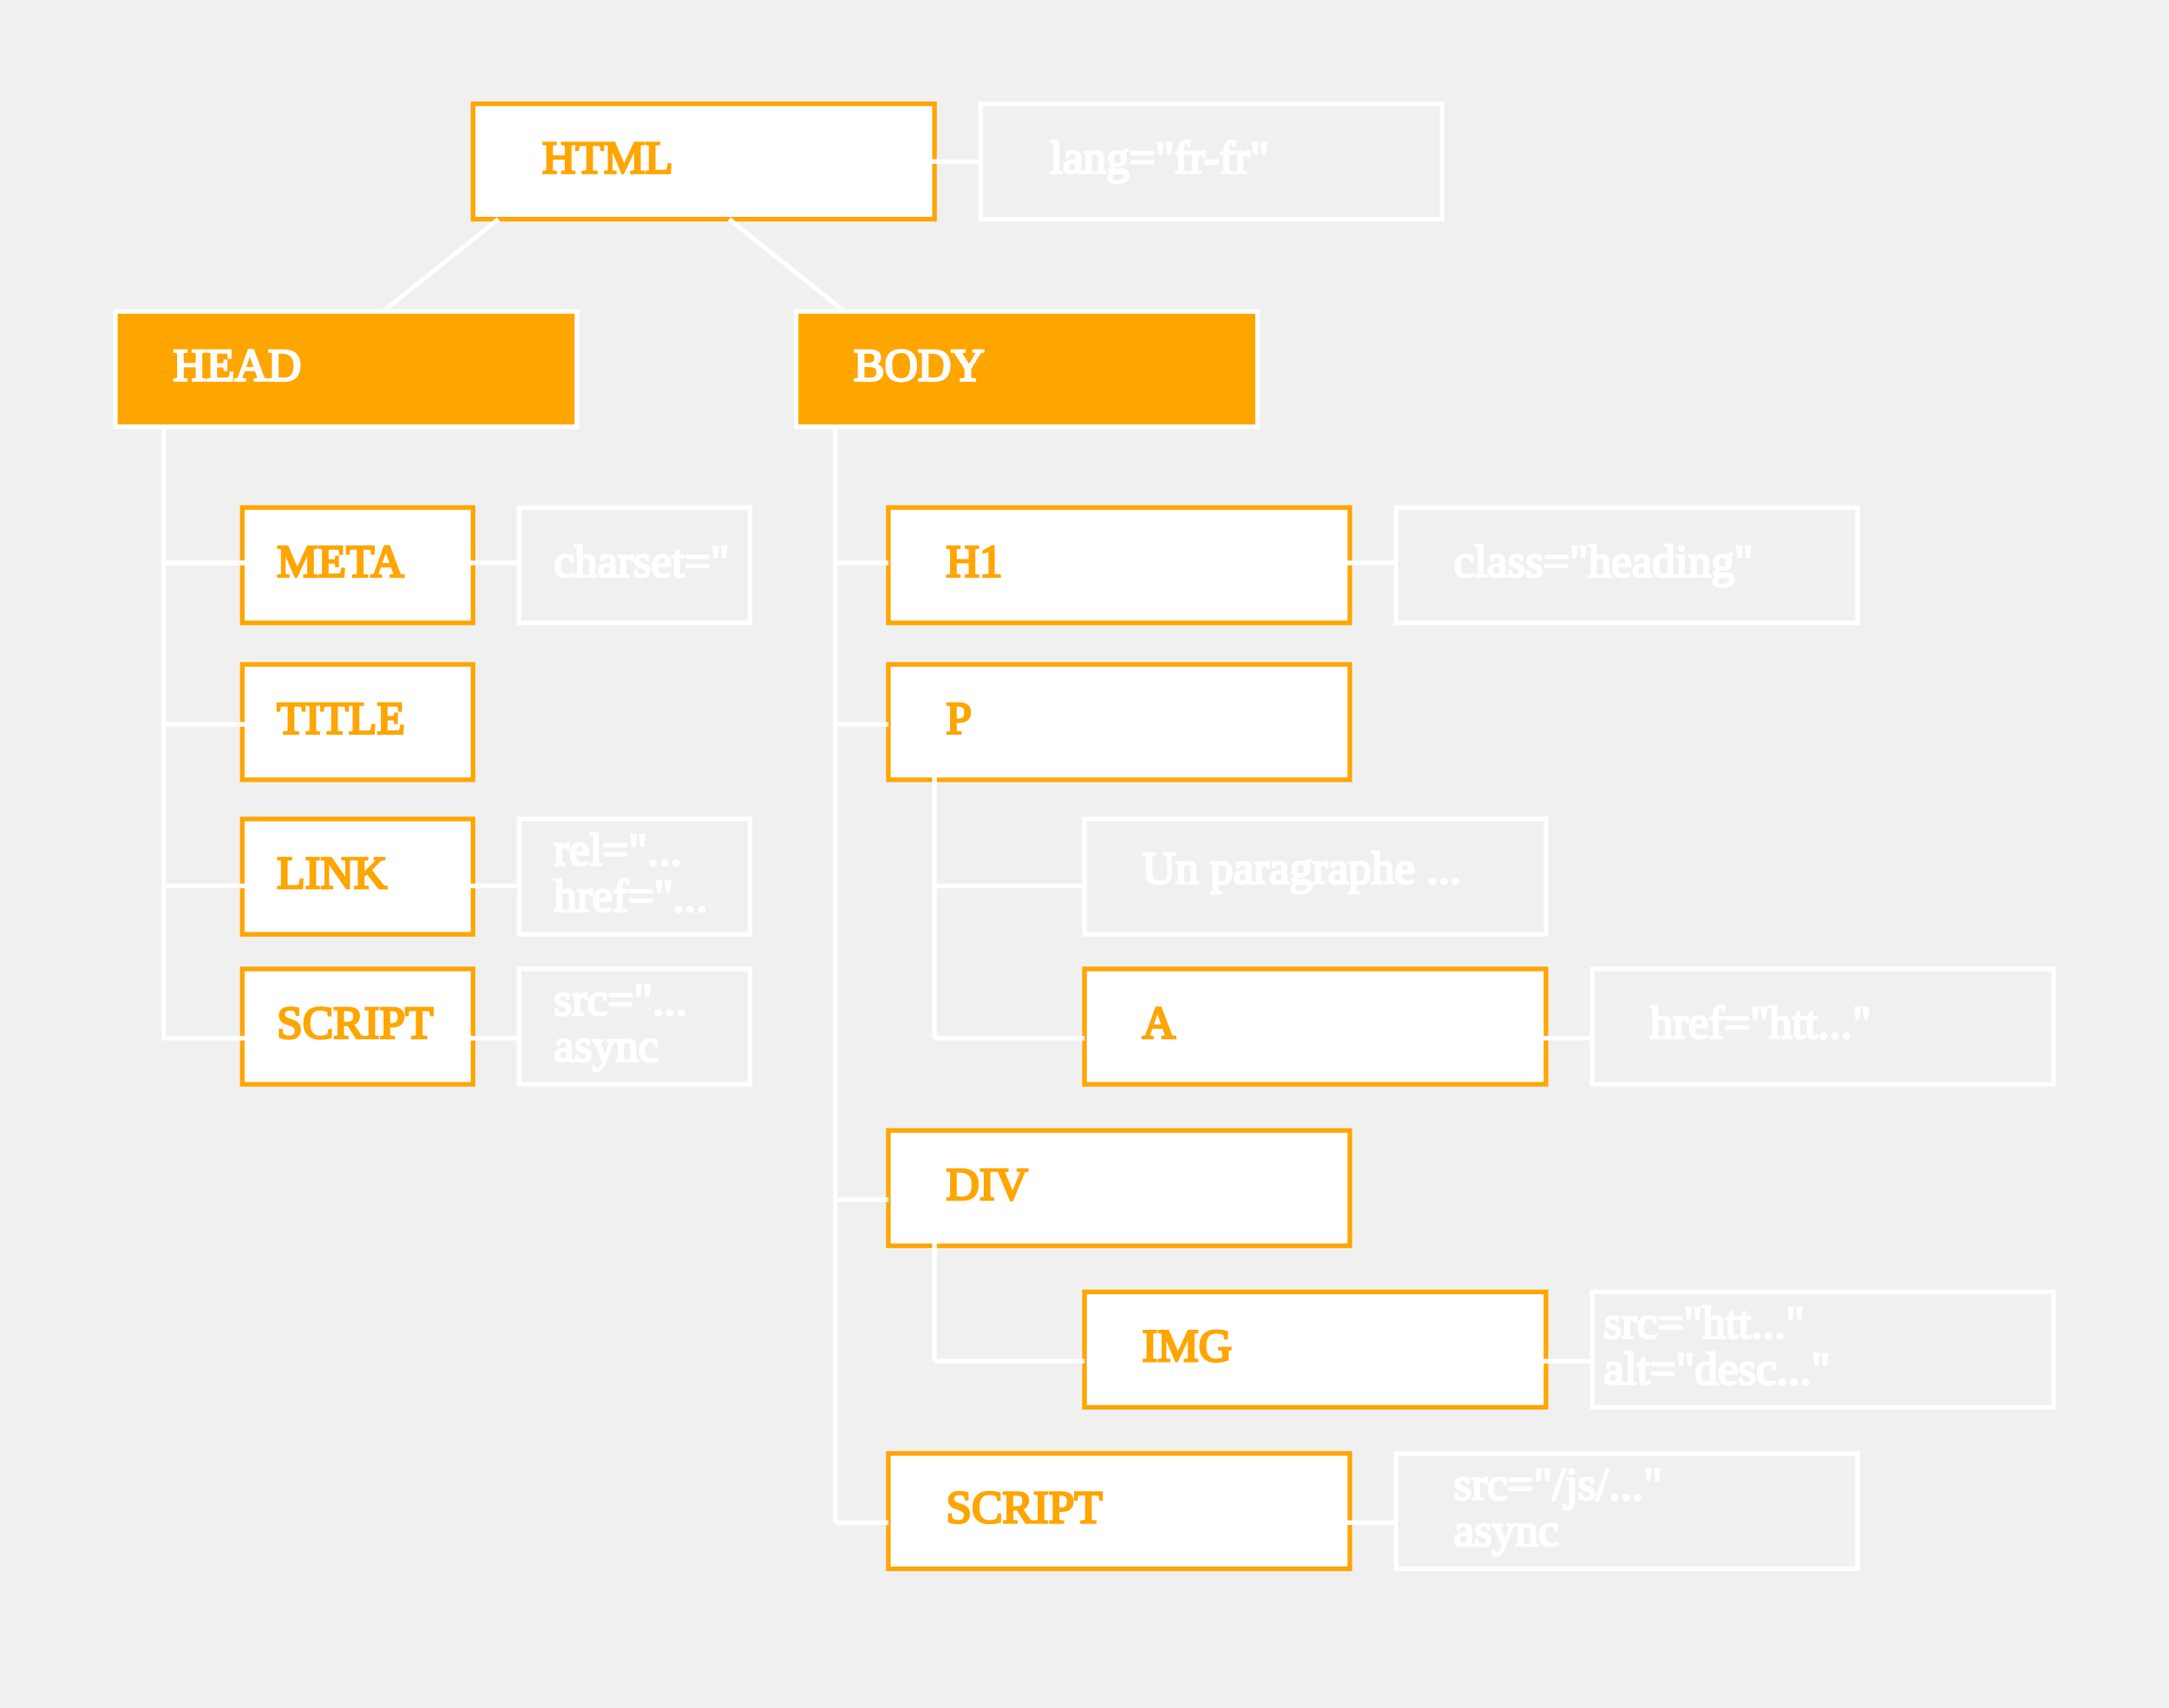
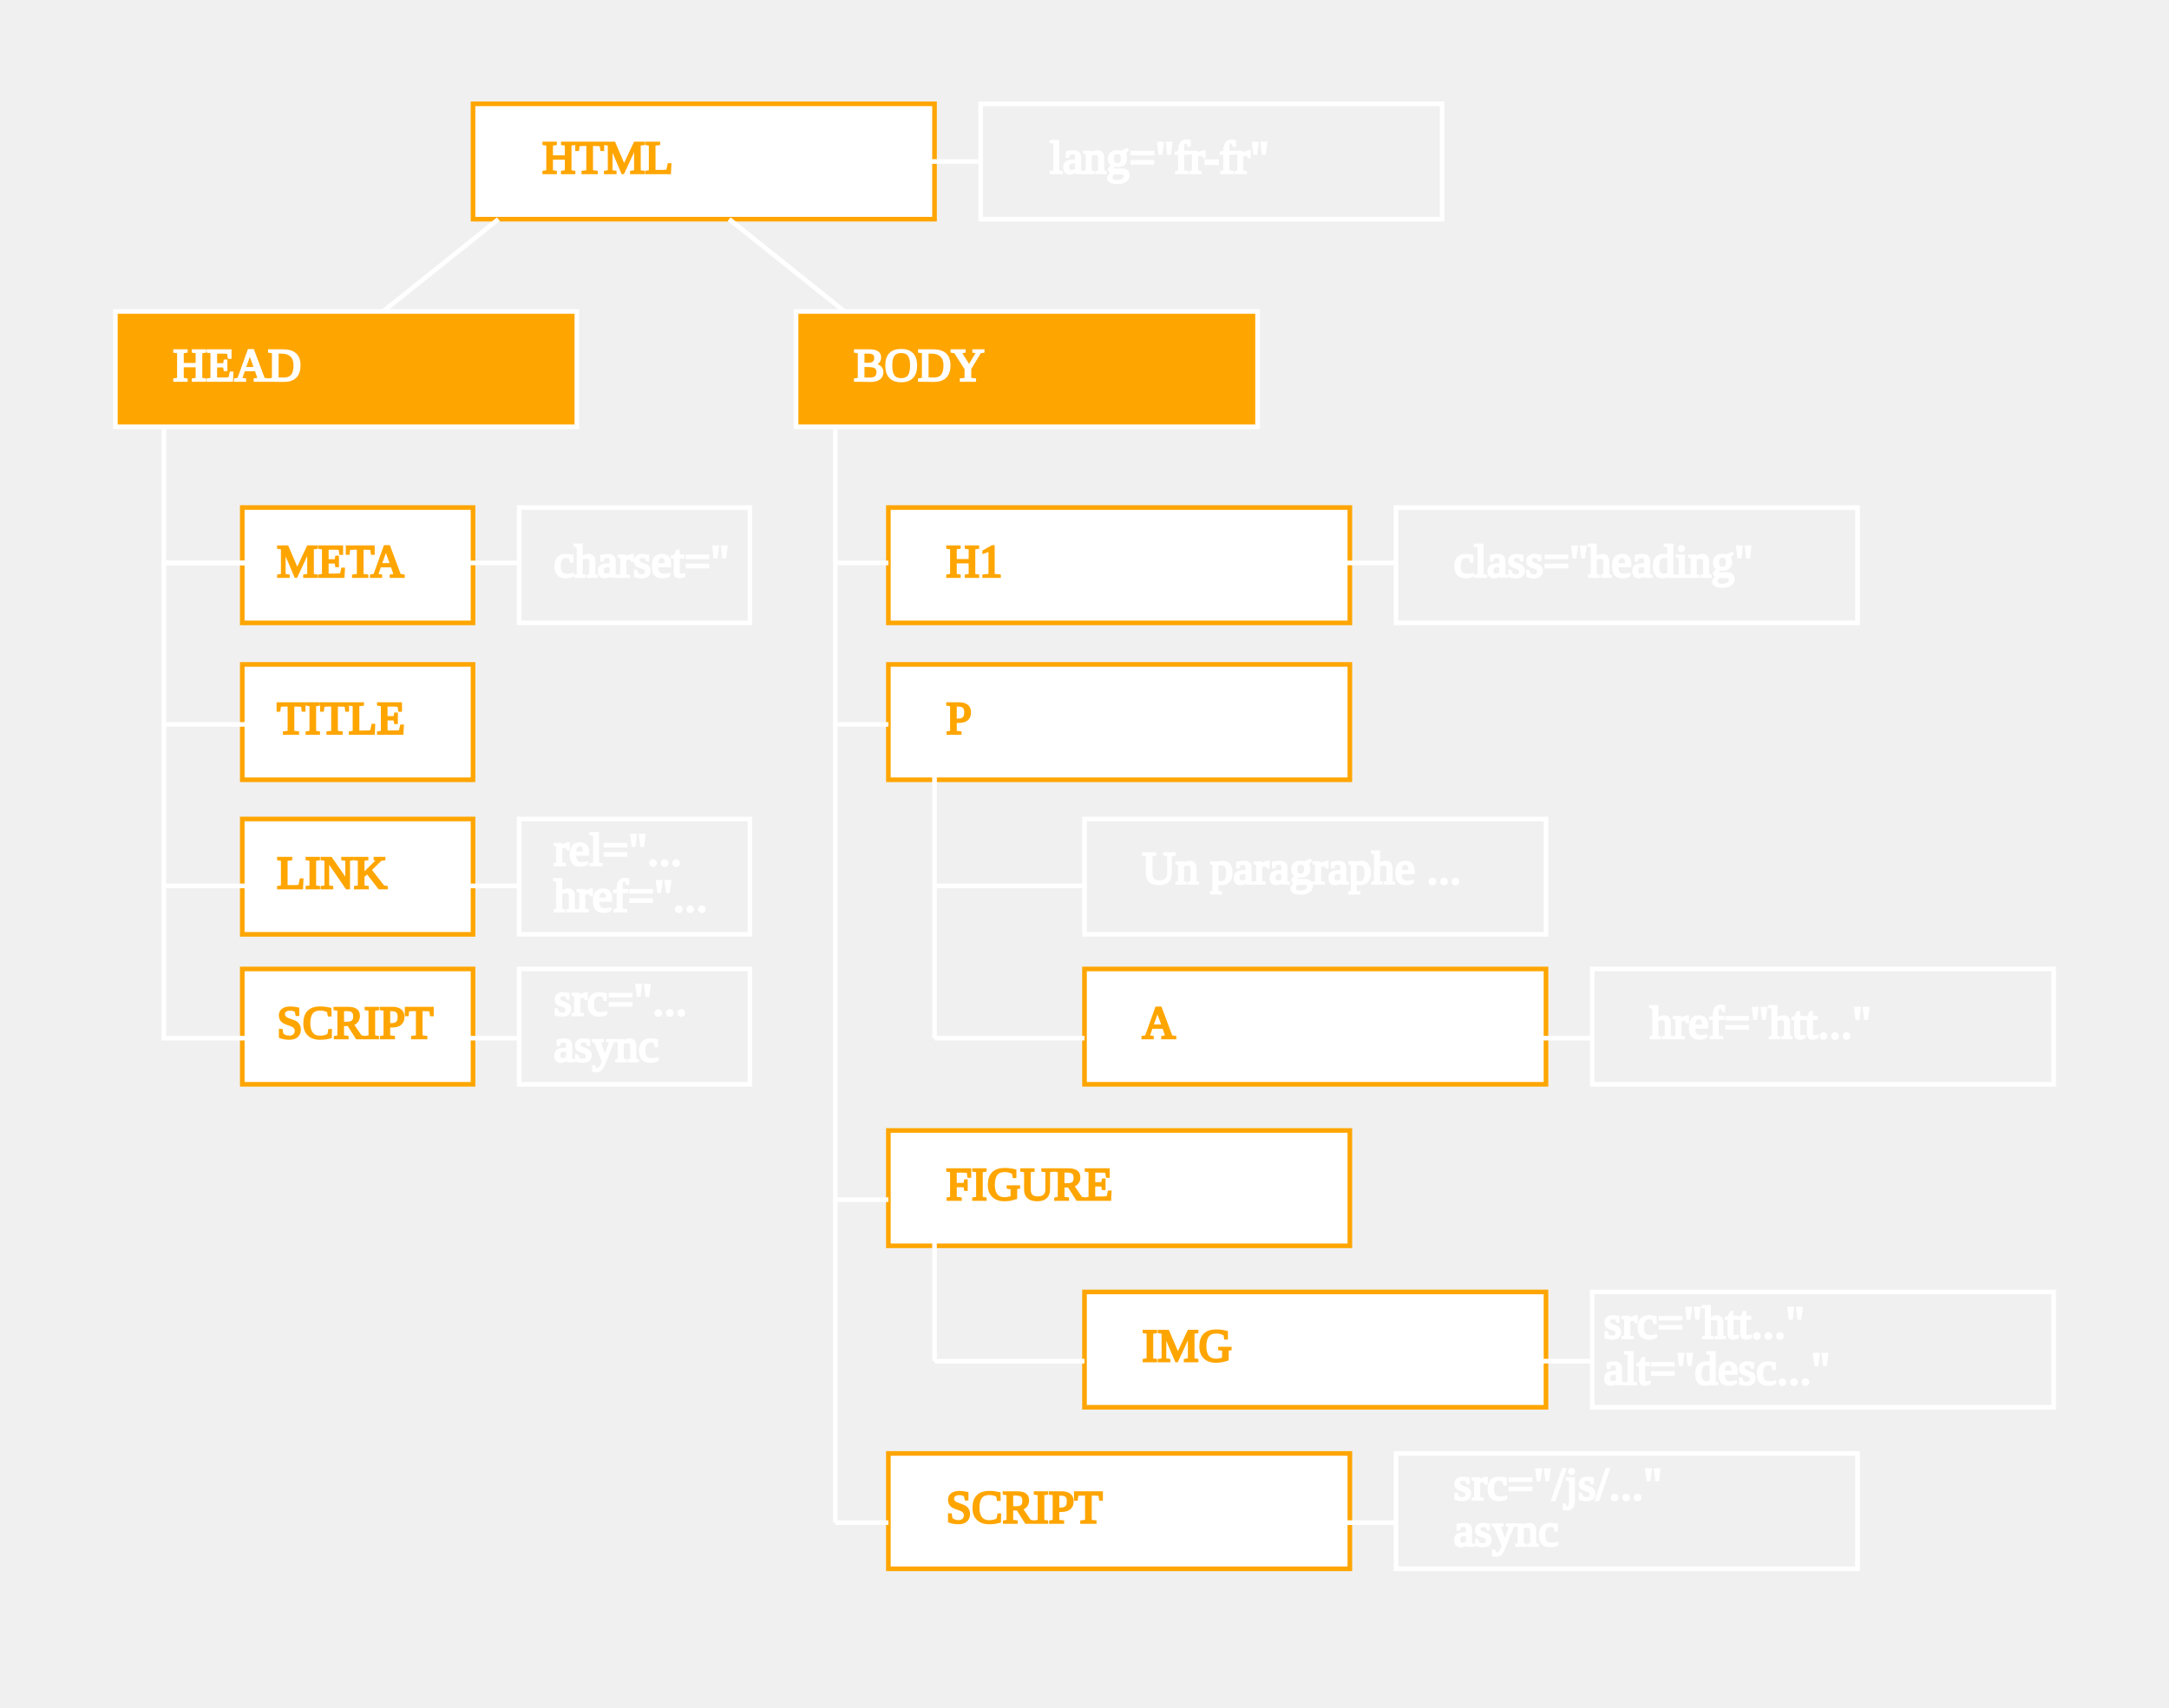
<svg xmlns="http://www.w3.org/2000/svg" width="940" height="740">
  <style>
	text {
		stroke: orange;
		fill: orange;
		opacity: 1;
		font-size: 20px
	}
	.heading + text,
	.subnode + text,
	.subnode + text + text {
		stroke: white;
		fill: white;
	}
	[d] {
		stroke-width: 2px;
		stroke: orange;
		fill: white;
	}
	.lines [d] {
		stroke: white;
	}
	.heading {
		fill: orange;
		stroke: white;
	}
	.empty {
		stroke: white;
	}
	.subnode {
		fill: none;
		stroke: white;
	}
	</style>
  <path d="M205 45h200v50H205v-49z" />
  <text x="235" y="75">HTML</text>
  <path d="M425 45h200v50H425v-49z" class="subnode" />
  <text x="455" y="75">lang="fr-fr"</text>
  <g id="head">
    <path d="M50 135h200v50H50v-49z" class="heading" />
    <text x="75" y="165">HEAD</text>
    <path d="M105 220h100v50H105v-49z" />
    <text x="120" y="250">META</text>
    <path d="M225 220h100v50H225v-49z" class="subnode" />
    <text x="240" y="250">charset="</text>
    <path d="M105 288h100v50H105v-49z" />
    <text x="120" y="318">TITLE</text>
    <path d="M105 355h100v50H105v-49z" />
    <text x="120" y="385">LINK</text>
    <path d="M225 355h100v50H225v-49z" class="subnode" />
    <text x="240" y="375">rel="...</text>
    <text x="240" y="395">href="...</text>
    <path d="M105 420h100v50H105v-49z" />
    <text x="120" y="450">SCRIPT</text>
    <path d="M225 420h100v50H225v-49z" class="subnode" />
    <text x="240" y="440">src="...</text>
    <text x="240" y="460">async</text>
    <g class="lines">
      <path d="M366 135l-50-40" />
      <path d="M166 135l50-40" />
      <path d="M400 70H425" />
      <path d="M113 244H70" />
      <path d="M71 450l-0-264" />
      <path d="M113 244H70" />
      <path d="M113 314H70" />
      <path d="M113 384H70" />
      <path d="M113 450H70" />
      <path d="M225 244H200" />
      <path d="M225 384H200" />
      <path d="M225 450H200" />
    </g>
  </g>
  <g id="body">
    <path d="M345 135h200v50H345v-49z" class="heading" />
    <text x="370" y="165">BODY</text>
    <path d="M385 220h200v50H385v-49z" />
    <text x="410" y="250">H1</text>
    <path d="M605 220h200v50H605v-49z" class="subnode" />
    <text x="630" y="250">class="heading"</text>
    <path d="M385 288h200v50H385v-49z" />
    <text x="410" y="318">P</text>
    <path d="M470 355h200v50H470v-49z" class="subnode" />
    <text x="495" y="383">Un paragraphe ...</text>
    <path d="M470 420h200v50H470v-49z" />
    <text x="495" y="450">A</text>
    <path d="M690 420h200v50H690v-49z" class="subnode" />
    <text x="715" y="450">href="htt..."</text>
    <path d="M385 490h200v50H385v-49z" />
-     <text x="410" y="520">DIV</text>
+     <text x="410" y="520">FIGURE</text>
    <path d="M470 560h200v50H470v-49z" />
    <text x="495" y="590">IMG</text>
    <path d="M690 560h200v50H690v-49z" class="subnode" />
    <text x="695" y="580">src="htt..."</text>
    <text x="695" y="600">alt="desc..."</text>
    <path d="M385 630h200v50H385v-49z" />
    <text x="410" y="660">SCRIPT</text>
    <path d="M605 630h200v50H605v-49z" class="subnode" />
    <text x="630" y="650">src="/js/..."</text>
    <text x="630" y="670">async</text>
    <g class="lines">
      <path d="M362 660l-0-474" />
      <path d="M362 244H385" />
      <path d="M582 244H605" />
      <path d="M362 314H385" />
      <path d="M405 450l-0-140" />
      <path d="M405 384H470" />
      <path d="M405 450H470" />
      <path d="M690 450H650" />
      <path d="M362 520H385" />
      <path d="M405 590l-0-70" />
      <path d="M405 590H470" />
      <path d="M690 590H650" />
      <path d="M362 660H385" />
      <path d="M582 660H605" />
    </g>
  </g>
</svg>
